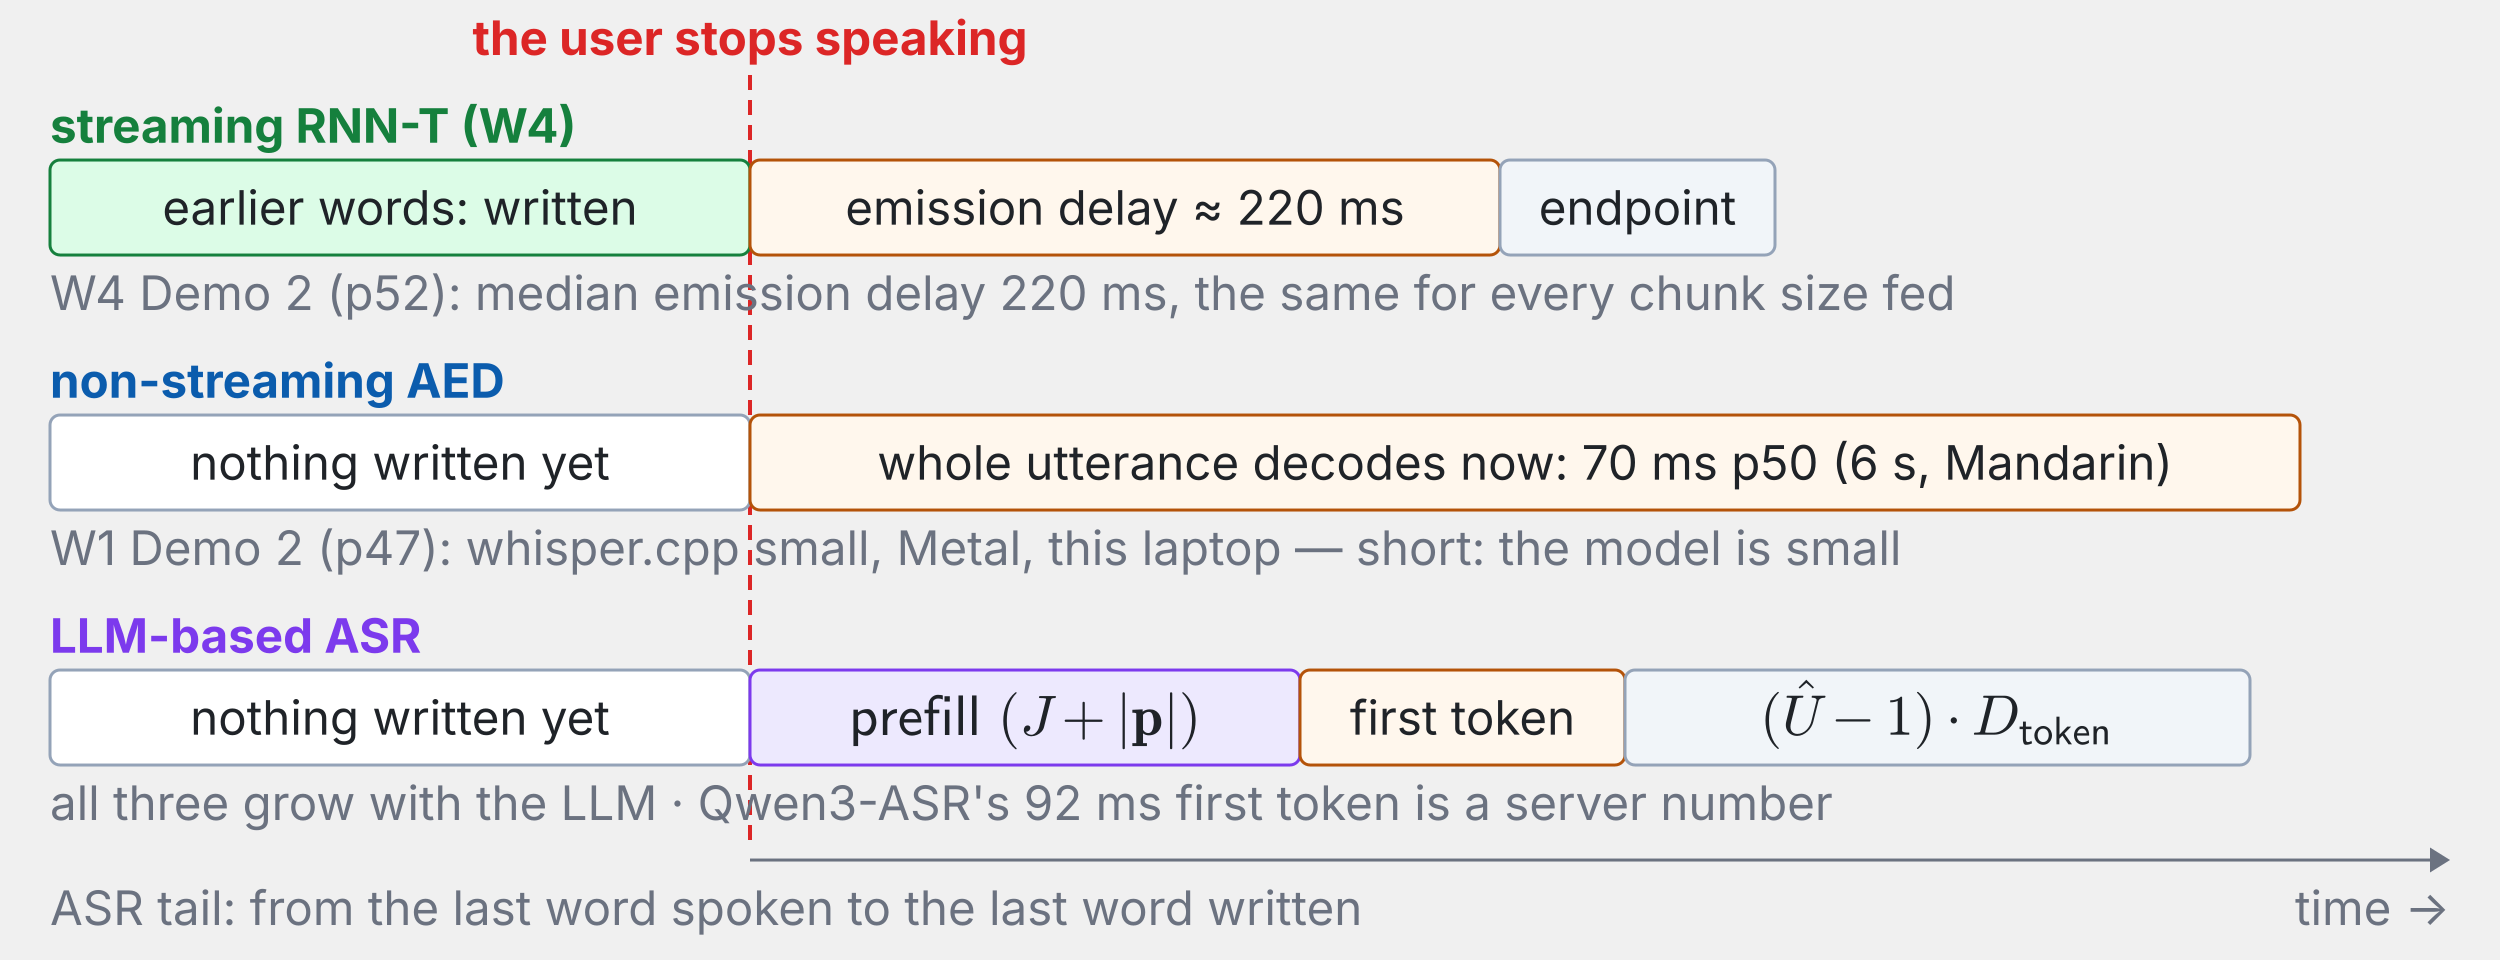
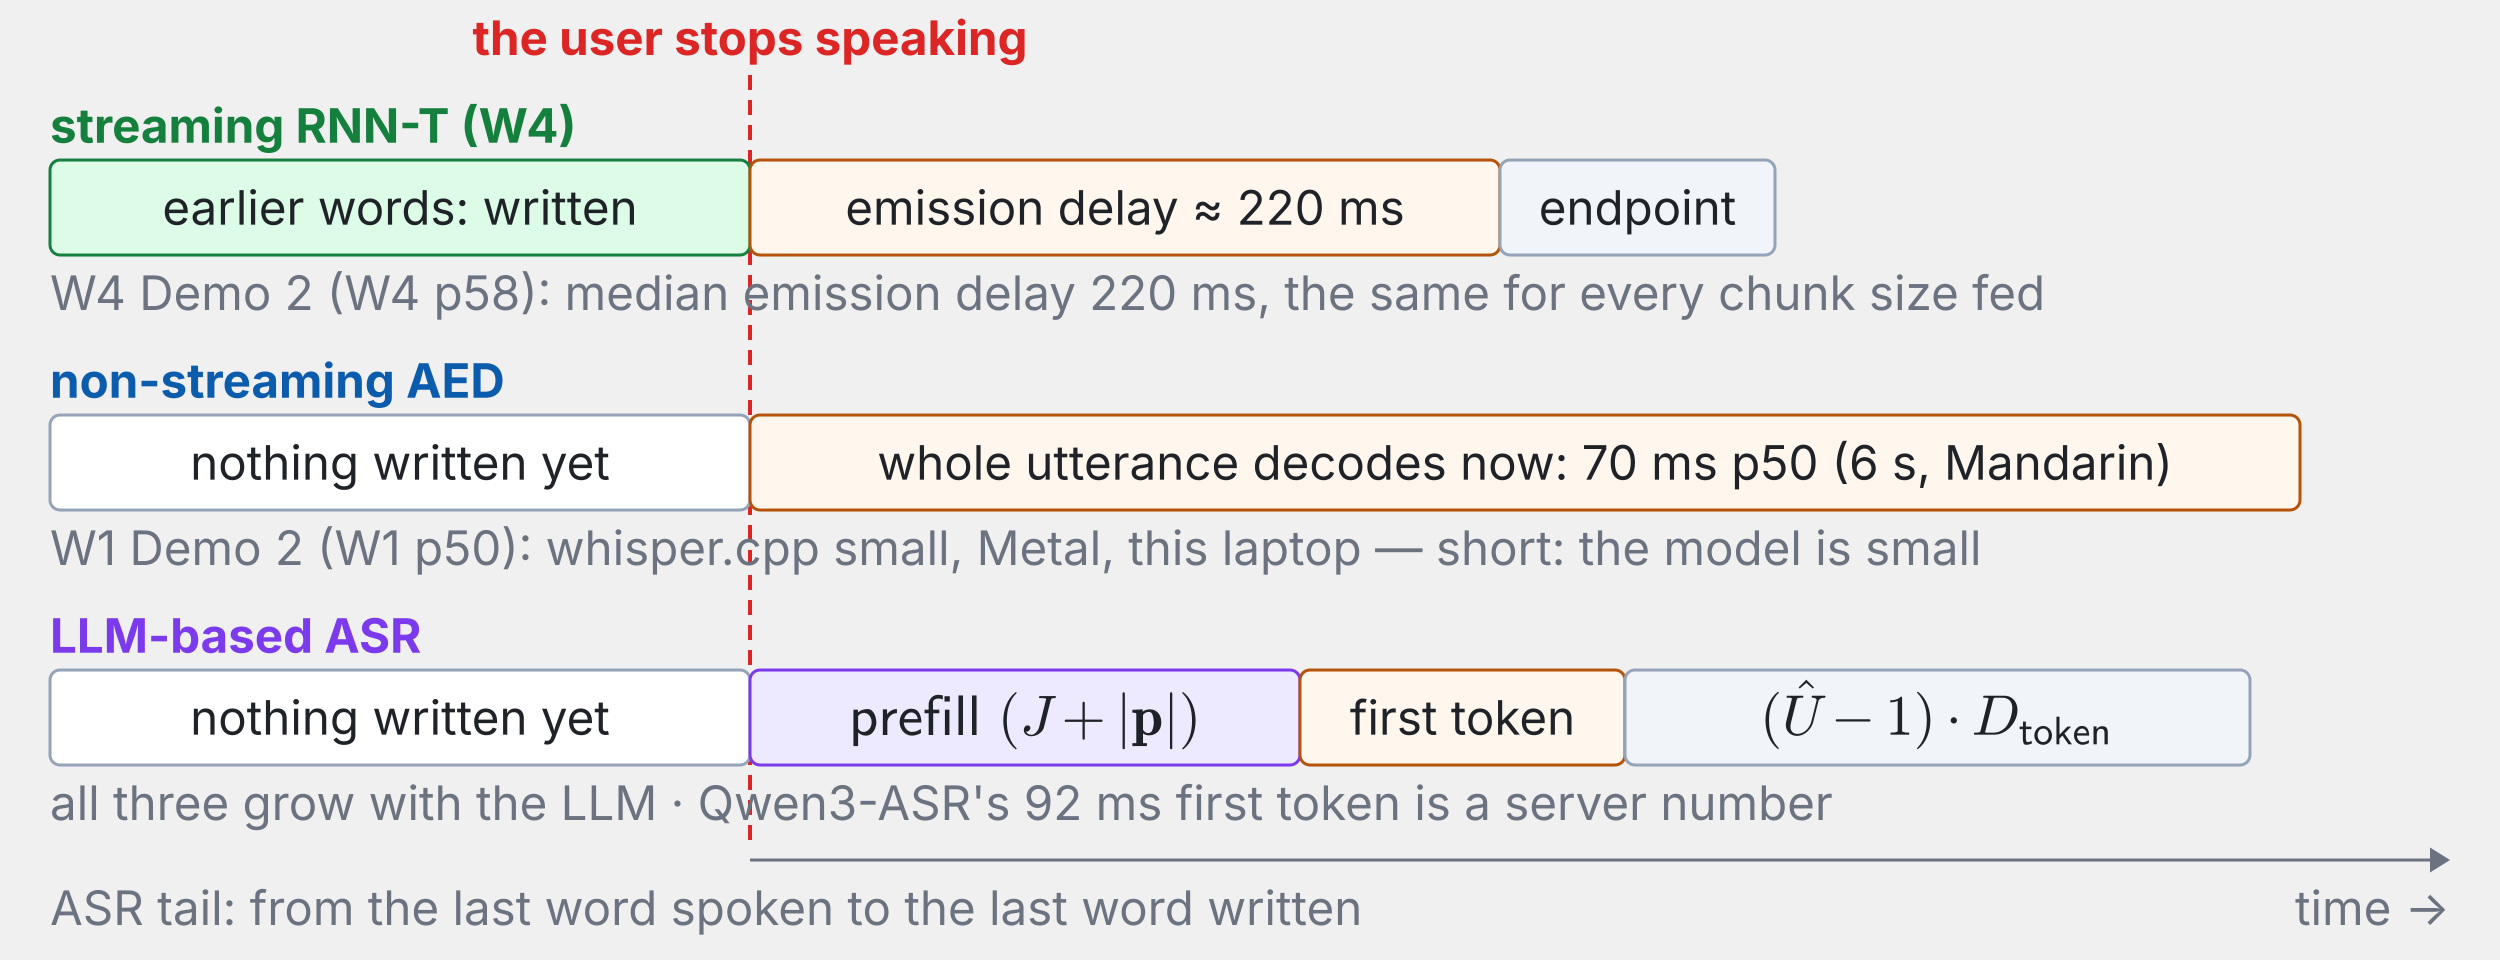
<svg xmlns="http://www.w3.org/2000/svg" xmlns:xlink="http://www.w3.org/1999/xlink" viewBox="0 0 1000 384" width="100%" role="img" font-family="system-ui,-apple-system,Segoe UI,sans-serif">
  <g class="fragment" data-fragment-index="0">
    <line x1="300.0" y1="30.0" x2="300.0" y2="340.0" stroke="#dc2626" stroke-width="1.6" stroke-dasharray="6 4" />
    <text x="300.0" y="22.0" font-size="19" font-weight="700" fill="#dc2626" text-anchor="middle" dominant-baseline="auto">the user stops speaking</text>
    <line x1="300.0" y1="344.0" x2="972.0" y2="344.0" stroke="#6b7280" stroke-width="1.2" />
    <polygon points="980.0,344.0 972.0,349.0 972.0,339.0" fill="#6b7280" />
    <text x="980.0" y="370.0" font-size="19" font-weight="400" fill="#6b7280" text-anchor="end" dominant-baseline="auto">time →</text>
    <text x="20.0" y="370.0" font-size="19" font-weight="400" fill="#6b7280" text-anchor="start" dominant-baseline="auto">ASR tail: from the last word spoken to the last word written</text>
  </g>
  <g class="fragment" data-fragment-index="1">
    <text x="20.0" y="50.0" font-size="19" font-weight="700" fill="#15803d" text-anchor="start" dominant-baseline="middle">streaming RNN-T (W4)</text>
    <rect x="20.0" y="64.0" width="280.0" height="38.0" rx="4" fill="#dcfce7" stroke="#15803d" stroke-width="1.2" />
    <text x="160.0" y="83.0" font-size="19" font-weight="400" fill="#1f2328" text-anchor="middle" dominant-baseline="middle">earlier words: written</text>
    <rect x="300.0" y="64.0" width="300.0" height="38.0" rx="4" fill="#fff7ed" stroke="#b45309" stroke-width="1.2" />
    <text x="450.0" y="83.0" font-size="19" font-weight="400" fill="#1f2328" text-anchor="middle" dominant-baseline="middle">emission delay ≈ 220 ms</text>
    <rect x="600.0" y="64.0" width="110.0" height="38.0" rx="4" fill="#f1f5f9" stroke="#94a3b8" stroke-width="1.2" />
    <text x="655.0" y="83.0" font-size="19" font-weight="400" fill="#1f2328" text-anchor="middle" dominant-baseline="middle">endpoint</text>
-     <text x="20.0" y="124.0" font-size="19" font-weight="400" fill="#6b7280" text-anchor="start" dominant-baseline="auto">W4 Demo 2 (p52): median emission delay 220 ms, the same for every chunk size fed</text>
+     <text x="20.0" y="124.0" font-size="19" font-weight="400" fill="#6b7280" text-anchor="start" dominant-baseline="auto">W4 Demo 2 (W4 p58): median emission delay 220 ms, the same for every chunk size fed</text>
  </g>
  <g class="fragment" data-fragment-index="2">
    <text x="20.0" y="152.0" font-size="19" font-weight="700" fill="#0b5cad" text-anchor="start" dominant-baseline="middle">non-streaming AED</text>
    <rect x="20.0" y="166.0" width="280.0" height="38.0" rx="4" fill="#ffffff" stroke="#94a3b8" stroke-width="1.2" />
    <text x="160.0" y="185.0" font-size="19" font-weight="400" fill="#1f2328" text-anchor="middle" dominant-baseline="middle">nothing written yet</text>
    <rect x="300.0" y="166.0" width="620.0" height="38.0" rx="4" fill="#fff7ed" stroke="#b45309" stroke-width="1.2" />
    <text x="610.0" y="185.0" font-size="19" font-weight="400" fill="#1f2328" text-anchor="middle" dominant-baseline="middle">whole utterance decodes now: 70 ms p50 (6 s, Mandarin)</text>
-     <text x="20.0" y="226.0" font-size="19" font-weight="400" fill="#6b7280" text-anchor="start" dominant-baseline="auto">W1 Demo 2 (p47): whisper.cpp small, Metal, this laptop — short: the model is small</text>
+     <text x="20.0" y="226.0" font-size="19" font-weight="400" fill="#6b7280" text-anchor="start" dominant-baseline="auto">W1 Demo 2 (W1 p50): whisper.cpp small, Metal, this laptop — short: the model is small</text>
  </g>
  <g class="fragment" data-fragment-index="3">
    <text x="20.0" y="254.0" font-size="19" font-weight="700" fill="#7c3aed" text-anchor="start" dominant-baseline="middle">LLM-based ASR</text>
    <rect x="20.0" y="268.0" width="280.0" height="38.0" rx="4" fill="#ffffff" stroke="#94a3b8" stroke-width="1.2" />
    <text x="160.0" y="287.0" font-size="19" font-weight="400" fill="#1f2328" text-anchor="middle" dominant-baseline="middle">nothing written yet</text>
    <rect x="300.0" y="268.0" width="220.0" height="38.0" rx="4" fill="#ede9fe" stroke="#7c3aed" stroke-width="1.2" />
    <svg x="339.548" y="276.9" width="140.904" height="22.8" viewBox="0 0 140.904 22.8">
      <defs>
        <style type="text/css">*{stroke-linejoin: round; stroke-linecap: butt}</style>
      </defs>
      <g id="w7t90-figure_1">
        <g id="w7t90-patch_1">
          <path d="M 0 22.8  L 140.904 22.8  L 140.904 0  L 0 0  L 0 22.8  z " style="fill: none" />
        </g>
        <g id="w7t90-text_1">
          <g style="fill: #1f2328" transform="translate(0 17.1) scale(0.228 -0.228)">
            <defs>
              <path id="w7t90-Cmss10-70" d="M 513 -1241  L 513 2841  L 1019 2841  L 1019 2541  Q 1469 2913 2113 2913  Q 2428 2913 2648 2672  Q 2869 2431 2976 2082  Q 3084 1734 3084 1422  Q 3084 1081 2942 728  Q 2800 375 2533 151  Q 2266 -72 1906 -72  Q 1663 -72 1436 23  Q 1209 119 1038 281  L 1038 -1241  L 513 -1241  z M 1038 744  Q 1138 559 1288 453  Q 1438 347 1631 347  Q 1906 347 2117 501  Q 2328 656 2443 909  Q 2559 1163 2559 1422  Q 2559 1825 2325 2151  Q 2091 2478 1709 2478  Q 1581 2478 1451 2434  Q 1322 2391 1219 2314  Q 1116 2238 1038 2125  L 1038 744  z " transform="scale(0.015625)" />
              <path id="w7t90-Cmss10-72" d="M 513 0  L 513 2881  L 984 2881  L 984 2328  Q 1109 2503 1287 2637  Q 1466 2772 1670 2842  Q 1875 2913 2094 2913  L 2094 2456  Q 1809 2456 1561 2315  Q 1313 2175 1166 1933  Q 1019 1691 1019 1403  L 1019 0  L 513 0  z " transform="scale(0.015625)" />
              <path id="w7t90-Cmss10-65" d="M 1594 -72  Q 1300 -72 1044 51  Q 788 175 602 390  Q 416 606 314 882  Q 213 1159 213 1441  Q 213 1806 373 2159  Q 534 2513 831 2731  Q 1128 2950 1503 2950  Q 2116 2950 2386 2500  Q 2656 2050 2656 1403  L 684 1403  Q 684 1150 801 904  Q 919 659 1130 503  Q 1341 347 1594 347  Q 2150 347 2584 691  L 2625 256  Q 2491 122 2162 25  Q 1834 -72 1594 -72  z M 722 1778  L 2259 1778  Q 2209 2103 2015 2318  Q 1822 2534 1503 2534  Q 1316 2534 1150 2426  Q 984 2319 876 2145  Q 769 1972 722 1778  z " transform="scale(0.015625)" />
              <path id="w7t90-Cmss10-66" d="M 634 0  L 634 2444  L 172 2444  L 172 2841  L 634 2841  L 634 3438  Q 634 3722 775 3969  Q 916 4216 1159 4364  Q 1403 4513 1684 4513  Q 1784 4513 1990 4491  Q 2197 4469 2222 4441  L 2222 3988  Q 2097 4044 1967 4070  Q 1838 4097 1684 4097  Q 1475 4097 1297 3976  Q 1119 3856 1119 3653  L 1119 2841  L 1831 2841  L 1831 2444  L 1141 2444  L 1141 0  L 634 0  z " transform="scale(0.015625)" />
              <path id="w7t90-Cmss10-69" d="M 506 0  L 506 2841  L 1013 2841  L 1013 0  L 506 0  z M 459 3756  L 459 4353  L 1056 4353  L 1056 3756  L 459 3756  z " transform="scale(0.015625)" />
              <path id="w7t90-Cmss10-6c" d="M 506 0  L 506 4441  L 1013 4441  L 1013 0  L 506 0  z " transform="scale(0.015625)" />
              <path id="w7t90-Cmr10-28" d="M 1984 -1588  Q 1628 -1306 1370 -942  Q 1113 -578 948 -165  Q 784 247 703 697  Q 622 1147 622 1600  Q 622 2059 703 2509  Q 784 2959 951 3375  Q 1119 3791 1378 4153  Q 1638 4516 1984 4788  Q 1984 4800 2016 4800  L 2075 4800  Q 2094 4800 2109 4783  Q 2125 4766 2125 4744  Q 2125 4716 2113 4703  Q 1800 4397 1592 4047  Q 1384 3697 1257 3301  Q 1131 2906 1075 2482  Q 1019 2059 1019 1600  Q 1019 -434 2106 -1491  Q 2125 -1509 2125 -1544  Q 2125 -1559 2108 -1579  Q 2091 -1600 2075 -1600  L 2016 -1600  Q 1984 -1600 1984 -1588  z " transform="scale(0.015625)" />
              <path id="w7t90-Cmmi10-4a" d="M 697 384  Q 759 206 928 115  Q 1097 25 1294 25  Q 1494 25 1680 164  Q 1866 303 1995 512  Q 2125 722 2175 928  L 2931 3956  Q 2938 3981 2939 3993  Q 2941 4006 2944 4019  Q 2944 4088 2894 4103  Q 2725 4147 2209 4147  Q 2144 4147 2144 4231  Q 2156 4281 2164 4309  Q 2172 4338 2192 4355  Q 2213 4372 2253 4372  L 3988 4372  Q 4050 4372 4050 4288  Q 4025 4147 3969 4147  Q 3744 4147 3628 4112  Q 3513 4078 3469 3928  L 2713 903  Q 2641 606 2420 367  Q 2200 128 1897 -6  Q 1594 -141 1288 -141  Q 950 -141 695 46  Q 441 234 441 556  Q 441 769 556 922  Q 672 1075 884 1075  Q 1006 1075 1089 1000  Q 1172 925 1172 806  Q 1172 634 1044 506  Q 916 378 744 378  Q 709 378 697 384  z " transform="scale(0.015625)" />
              <path id="w7t90-Cmr10-2b" d="M 481 1472  Q 428 1472 393 1512  Q 359 1553 359 1600  Q 359 1647 393 1687  Q 428 1728 481 1728  L 2363 1728  L 2363 3616  Q 2363 3666 2400 3698  Q 2438 3731 2491 3731  Q 2538 3731 2578 3698  Q 2619 3666 2619 3616  L 2619 1728  L 4500 1728  Q 4547 1728 4581 1687  Q 4616 1647 4616 1600  Q 4616 1553 4581 1512  Q 4547 1472 4500 1472  L 2619 1472  L 2619 -416  Q 2619 -466 2578 -498  Q 2538 -531 2491 -531  Q 2438 -531 2400 -498  Q 2363 -466 2363 -416  L 2363 1472  L 481 1472  z " transform="scale(0.015625)" />
              <path id="w7t90-Cmsy10-6a" d="M 763 -1484  L 763 4684  Q 763 4734 800 4767  Q 838 4800 891 4800  Q 938 4800 978 4767  Q 1019 4734 1019 4684  L 1019 -1484  Q 1019 -1534 978 -1567  Q 938 -1600 891 -1600  Q 838 -1600 800 -1567  Q 763 -1534 763 -1484  z " transform="scale(0.015625)" />
              <path id="w7t90-Cmb10-70" d="M 91 -1241  L 91 -916  L 531 -916  L 531 2394  Q 531 2503 91 2503  L 91 2828  L 1247 2881  L 1247 2619  Q 1600 2881 2047 2881  Q 2366 2881 2608 2765  Q 2850 2650 3011 2453  Q 3172 2256 3256 1987  Q 3341 1719 3341 1422  Q 3341 1000 3170 667  Q 3000 334 2679 148  Q 2359 -38 1941 -38  Q 1566 -38 1288 184  L 1288 -916  L 1728 -916  L 1728 -1241  L 91 -1241  z M 1288 581  Q 1519 219 1881 219  Q 2219 219 2358 609  Q 2497 1000 2497 1422  Q 2497 1825 2376 2211  Q 2256 2597 1953 2597  Q 1763 2597 1588 2508  Q 1413 2419 1288 2259  L 1288 581  z " transform="scale(0.015625)" />
              <path id="w7t90-Cmr10-29" d="M 416 -1600  Q 359 -1600 359 -1544  Q 359 -1516 372 -1503  Q 1466 -434 1466 1600  Q 1466 3634 384 4691  Q 359 4706 359 4744  Q 359 4766 376 4783  Q 394 4800 416 4800  L 475 4800  Q 494 4800 506 4788  Q 966 4425 1272 3906  Q 1578 3388 1720 2800  Q 1863 2213 1863 1600  Q 1863 1147 1786 708  Q 1709 269 1542 -157  Q 1375 -584 1119 -945  Q 863 -1306 506 -1588  Q 494 -1600 475 -1600  L 416 -1600  z " transform="scale(0.015625)" />
            </defs>
            <use xlink:href="#w7t90-Cmss10-70" />
            <use xlink:href="#w7t90-Cmss10-72" transform="translate(51.61133 0)" />
            <use xlink:href="#w7t90-Cmss10-65" transform="translate(85.69336 0)" />
            <use xlink:href="#w7t90-Cmss10-66" transform="translate(130.0781 0)" />
            <use xlink:href="#w7t90-Cmss10-69" transform="translate(160.5957 0)" />
            <use xlink:href="#w7t90-Cmss10-6c" transform="translate(184.375 0)" />
            <use xlink:href="#w7t90-Cmss10-6c" transform="translate(208.1543 0)" />
            <use xlink:href="#w7t90-Cmr10-28" transform="translate(261.1976 0)" />
            <use xlink:href="#w7t90-Cmmi10-4a" transform="translate(300.016 0)" />
            <use xlink:href="#w7t90-Cmr10-2b" transform="translate(372.9945 0)" />
            <use xlink:href="#w7t90-Cmsy10-6a" transform="translate(468.2386 0)" />
            <use xlink:href="#w7t90-Cmb10-70" transform="translate(495.9242 0)" />
            <use xlink:href="#w7t90-Cmsy10-6a" transform="translate(551.4418 0)" />
            <use xlink:href="#w7t90-Cmr10-29" transform="translate(579.1273 0)" />
          </g>
        </g>
      </g>
    </svg>
    <rect x="520.0" y="268.0" width="130.0" height="38.0" rx="4" fill="#fff7ed" stroke="#b45309" stroke-width="1.2" />
    <text x="585.0" y="287.0" font-size="19" font-weight="400" fill="#1f2328" text-anchor="middle" dominant-baseline="middle">first token</text>
    <rect x="650.0" y="268.0" width="250.0" height="38.0" rx="4" fill="#f1f5f9" stroke="#94a3b8" stroke-width="1.2" />
    <svg x="703.978" y="266.184" width="142.044" height="33.516" viewBox="0 -5.7 142.044 33.516">
      <defs>
        <style type="text/css">*{stroke-linejoin: round; stroke-linecap: butt}</style>
      </defs>
      <g id="w7t91-figure_1">
        <g id="w7t91-patch_1">
          <path d="M 0 27.816  L 142.044 27.816  L 142.044 0  L 0 0  L 0 27.816  z " style="fill: none" />
        </g>
        <g id="w7t91-text_1">
          <g style="fill: #1f2328" transform="translate(0 22.116) scale(0.228 -0.228)">
            <defs>
              <path id="w7t91-Cmr10-28" d="M 1984 -1588  Q 1628 -1306 1370 -942  Q 1113 -578 948 -165  Q 784 247 703 697  Q 622 1147 622 1600  Q 622 2059 703 2509  Q 784 2959 951 3375  Q 1119 3791 1378 4153  Q 1638 4516 1984 4788  Q 1984 4800 2016 4800  L 2075 4800  Q 2094 4800 2109 4783  Q 2125 4766 2125 4744  Q 2125 4716 2113 4703  Q 1800 4397 1592 4047  Q 1384 3697 1257 3301  Q 1131 2906 1075 2482  Q 1019 2059 1019 1600  Q 1019 -434 2106 -1491  Q 2125 -1509 2125 -1544  Q 2125 -1559 2108 -1579  Q 2091 -1600 2075 -1600  L 2016 -1600  Q 1984 -1600 1984 -1588  z " transform="scale(0.015625)" />
              <path id="w7t91-Cmr10-5e" d="M 863 3444  L 738 3578  L 1600 4441  L 2456 3578  L 2328 3444  L 1600 4084  L 863 3444  z " transform="scale(0.015625)" />
              <path id="w7t91-Cmmi10-55" d="M 941 891  Q 941 656 1033 472  Q 1125 288 1300 186  Q 1475 84 1709 84  Q 1984 84 2245 196  Q 2506 309 2715 509  Q 2925 709 3073 965  Q 3222 1222 3284 1472  L 3859 3781  Q 3872 3850 3872 3878  Q 3872 4147 3378 4147  Q 3316 4147 3316 4231  Q 3338 4313 3350 4342  Q 3363 4372 3425 4372  L 4813 4372  Q 4841 4372 4859 4344  Q 4878 4316 4878 4288  Q 4878 4284 4865 4239  Q 4853 4194 4836 4170  Q 4819 4147 4794 4147  Q 4181 4147 4084 3756  L 3506 1447  Q 3434 1147 3264 864  Q 3094 581 2845 351  Q 2597 122 2298 -9  Q 2000 -141 1691 -141  Q 1338 -141 1045 14  Q 753 169 587 447  Q 422 725 422 1088  Q 422 1297 469 1472  L 1088 3956  Q 1100 4019 1100 4044  Q 1100 4113 1025 4122  Q 903 4147 563 4147  Q 500 4147 500 4231  Q 522 4313 534 4342  Q 547 4372 609 4372  L 2328 4372  Q 2394 4372 2394 4288  Q 2391 4272 2381 4234  Q 2372 4197 2356 4172  Q 2341 4147 2309 4147  Q 1919 4147 1766 4103  Q 1681 4072 1644 3928  L 1025 1447  Q 941 1109 941 891  z " transform="scale(0.015625)" />
              <path id="w7t91-Cmsy10-a1" d="M 653 1472  Q 600 1472 565 1512  Q 531 1553 531 1600  Q 531 1647 565 1687  Q 600 1728 653 1728  L 4325 1728  Q 4375 1728 4408 1687  Q 4441 1647 4441 1600  Q 4441 1553 4408 1512  Q 4375 1472 4325 1472  L 653 1472  z " transform="scale(0.015625)" />
              <path id="w7t91-Cmr10-31" d="M 594 0  L 594 225  Q 1394 225 1394 428  L 1394 3788  Q 1063 3628 556 3628  L 556 3853  Q 1341 3853 1741 4263  L 1831 4263  Q 1853 4263 1873 4245  Q 1894 4228 1894 4206  L 1894 428  Q 1894 225 2694 225  L 2694 0  L 594 0  z " transform="scale(0.015625)" />
              <path id="w7t91-Cmr10-29" d="M 416 -1600  Q 359 -1600 359 -1544  Q 359 -1516 372 -1503  Q 1466 -434 1466 1600  Q 1466 3634 384 4691  Q 359 4706 359 4744  Q 359 4766 376 4783  Q 394 4800 416 4800  L 475 4800  Q 494 4800 506 4788  Q 966 4425 1272 3906  Q 1578 3388 1720 2800  Q 1863 2213 1863 1600  Q 1863 1147 1786 708  Q 1709 269 1542 -157  Q 1375 -584 1119 -945  Q 863 -1306 506 -1588  Q 494 -1600 475 -1600  L 416 -1600  z " transform="scale(0.015625)" />
              <path id="w7t91-Cmsy10-a2" d="M 538 1600  Q 538 1691 584 1772  Q 631 1853 714 1903  Q 797 1953 891 1953  Q 981 1953 1064 1903  Q 1147 1853 1194 1772  Q 1241 1691 1241 1600  Q 1241 1456 1139 1351  Q 1038 1247 891 1247  Q 747 1247 642 1351  Q 538 1456 538 1600  z " transform="scale(0.015625)" />
              <path id="w7t91-Cmmi10-44" d="M 313 0  Q 250 0 250 84  Q 253 100 262 139  Q 272 178 289 201  Q 306 225 331 225  Q 722 225 878 269  Q 959 297 997 441  L 1875 3956  Q 1888 4019 1888 4044  Q 1888 4113 1813 4122  Q 1691 4147 1350 4147  Q 1288 4147 1288 4231  Q 1291 4247 1300 4286  Q 1309 4325 1326 4348  Q 1344 4372 1369 4372  L 3669 4372  Q 4116 4372 4450 4155  Q 4784 3938 4962 3570  Q 5141 3203 5141 2759  Q 5141 2269 4937 1778  Q 4734 1288 4368 881  Q 4003 475 3534 237  Q 3066 0 2572 0  L 313 0  z M 1509 275  Q 1509 225 1728 225  L 2472 225  Q 2828 225 3159 372  Q 3491 519 3750 775  Q 3991 1016 4175 1406  Q 4359 1797 4461 2222  Q 4563 2647 4563 3003  Q 4563 3263 4486 3472  Q 4409 3681 4270 3831  Q 4131 3981 3922 4064  Q 3713 4147 3450 4147  L 2747 4147  Q 2572 4147 2515 4117  Q 2459 4088 2413 3928  L 1538 416  Q 1509 338 1509 275  z " transform="scale(0.015625)" />
              <path id="w7t91-Cmss10-74" d="M 1141 -72  Q 859 -72 753 211  Q 647 494 647 831  L 647 2444  L 122 2444  L 122 2841  L 666 2841  L 666 3653  L 1131 3653  L 1131 2841  L 2022 2841  L 2022 2444  L 1131 2444  L 1131 916  Q 1131 366 1428 366  Q 1756 366 2016 569  L 2125 166  Q 1884 47 1646 -12  Q 1409 -72 1141 -72  z " transform="scale(0.015625)" />
              <path id="w7t91-Cmss10-6f" d="M 1600 -72  Q 1203 -72 878 133  Q 553 338 365 680  Q 178 1022 178 1403  Q 178 1697 284 1976  Q 391 2256 580 2476  Q 769 2697 1033 2823  Q 1297 2950 1600 2950  Q 1900 2950 2161 2825  Q 2422 2700 2615 2476  Q 2809 2253 2912 1975  Q 3016 1697 3016 1403  Q 3016 1022 2830 680  Q 2644 338 2317 133  Q 1991 -72 1600 -72  z M 1600 366  Q 1894 366 2095 525  Q 2297 684 2394 940  Q 2491 1197 2491 1478  Q 2491 1753 2389 1995  Q 2288 2238 2086 2386  Q 1884 2534 1600 2534  Q 1313 2534 1111 2387  Q 909 2241 806 1997  Q 703 1753 703 1478  Q 703 1278 756 1079  Q 809 881 926 714  Q 1044 547 1214 456  Q 1384 366 1600 366  z " transform="scale(0.015625)" />
              <path id="w7t91-Cmss10-6b" d="M 525 0  L 525 4441  L 1013 4441  L 1013 1550  L 2266 2841  L 2875 2841  L 1806 1741  L 3016 0  L 2463 0  L 1484 1409  L 991 903  L 991 0  L 525 0  z " transform="scale(0.015625)" />
              <path id="w7t91-Cmss10-65" d="M 1594 -72  Q 1300 -72 1044 51  Q 788 175 602 390  Q 416 606 314 882  Q 213 1159 213 1441  Q 213 1806 373 2159  Q 534 2513 831 2731  Q 1128 2950 1503 2950  Q 2116 2950 2386 2500  Q 2656 2050 2656 1403  L 684 1403  Q 684 1150 801 904  Q 919 659 1130 503  Q 1341 347 1594 347  Q 2150 347 2584 691  L 2625 256  Q 2491 122 2162 25  Q 1834 -72 1594 -72  z M 722 1778  L 2259 1778  Q 2209 2103 2015 2318  Q 1822 2534 1503 2534  Q 1316 2534 1150 2426  Q 984 2319 876 2145  Q 769 1972 722 1778  z " transform="scale(0.015625)" />
              <path id="w7t91-Cmss10-6e" d="M 506 0  L 506 2881  L 991 2881  L 991 2444  Q 1163 2666 1402 2789  Q 1641 2913 1913 2913  Q 2391 2913 2594 2645  Q 2797 2378 2797 1881  L 2797 0  L 2272 0  L 2272 1881  Q 2272 2200 2114 2348  Q 1956 2497 1638 2497  Q 1425 2497 1289 2355  Q 1153 2213 1092 2005  Q 1031 1797 1031 1588  L 1031 0  L 506 0  z " transform="scale(0.015625)" />
            </defs>
            <use xlink:href="#w7t91-Cmr10-28" transform="translate(0 0.609375)" />
            <use xlink:href="#w7t91-Cmr10-5e" transform="translate(56.34033 27.60938)" />
            <use xlink:href="#w7t91-Cmmi10-55" transform="translate(38.81836 0.609375)" />
            <use xlink:href="#w7t91-Cmsy10-a1" transform="translate(124.5898 0.609375)" />
            <use xlink:href="#w7t91-Cmr10-31" transform="translate(219.834 0.609375)" />
            <use xlink:href="#w7t91-Cmr10-29" transform="translate(269.834 0.609375)" />
            <use xlink:href="#w7t91-Cmsy10-a2" transform="translate(326.2109 0.609375)" />
            <use xlink:href="#w7t91-Cmmi10-44" transform="translate(371.4551 0.609375)" />
            <use xlink:href="#w7t91-Cmss10-74" transform="translate(454.1699 -16.39688) scale(0.7)" />
            <use xlink:href="#w7t91-Cmss10-6f" transform="translate(479.4287 -16.39688) scale(0.7)" />
            <use xlink:href="#w7t91-Cmss10-6b" transform="translate(514.4287 -16.39688) scale(0.7)" />
            <use xlink:href="#w7t91-Cmss10-65" transform="translate(548.5742 -16.39688) scale(0.7)" />
            <use xlink:href="#w7t91-Cmss10-6e" transform="translate(579.6436 -16.39688) scale(0.7)" />
          </g>
        </g>
      </g>
    </svg>
    <text x="20.0" y="328.0" font-size="19" font-weight="400" fill="#6b7280" text-anchor="start" dominant-baseline="auto">all three grow with the LLM · Qwen3-ASR's 92 ms first token is a server number</text>
  </g>
</svg>
